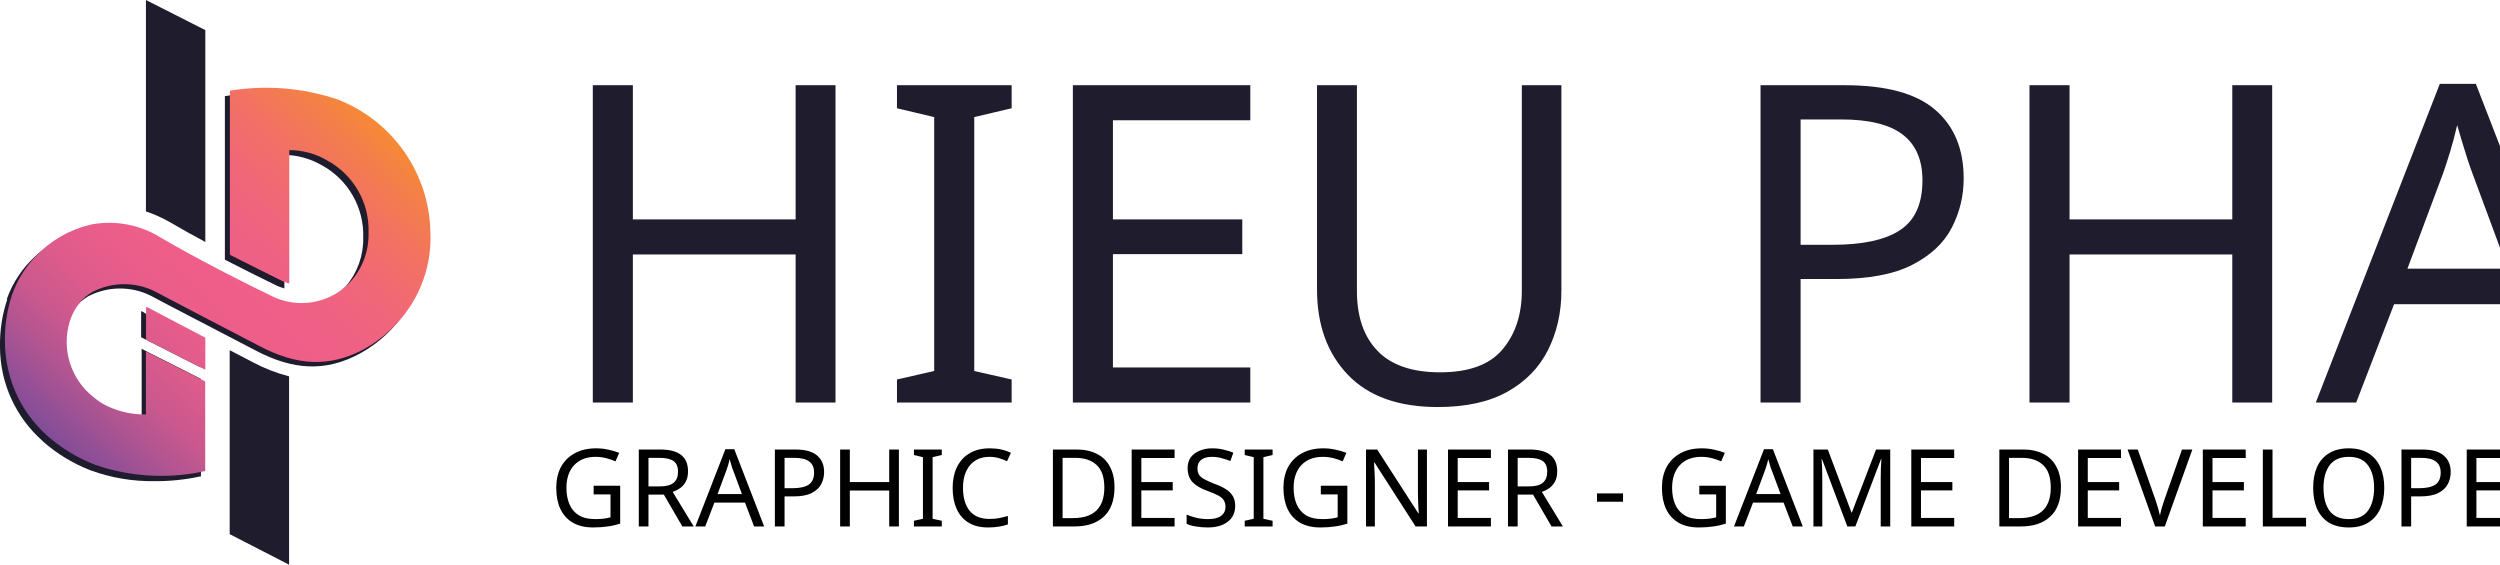
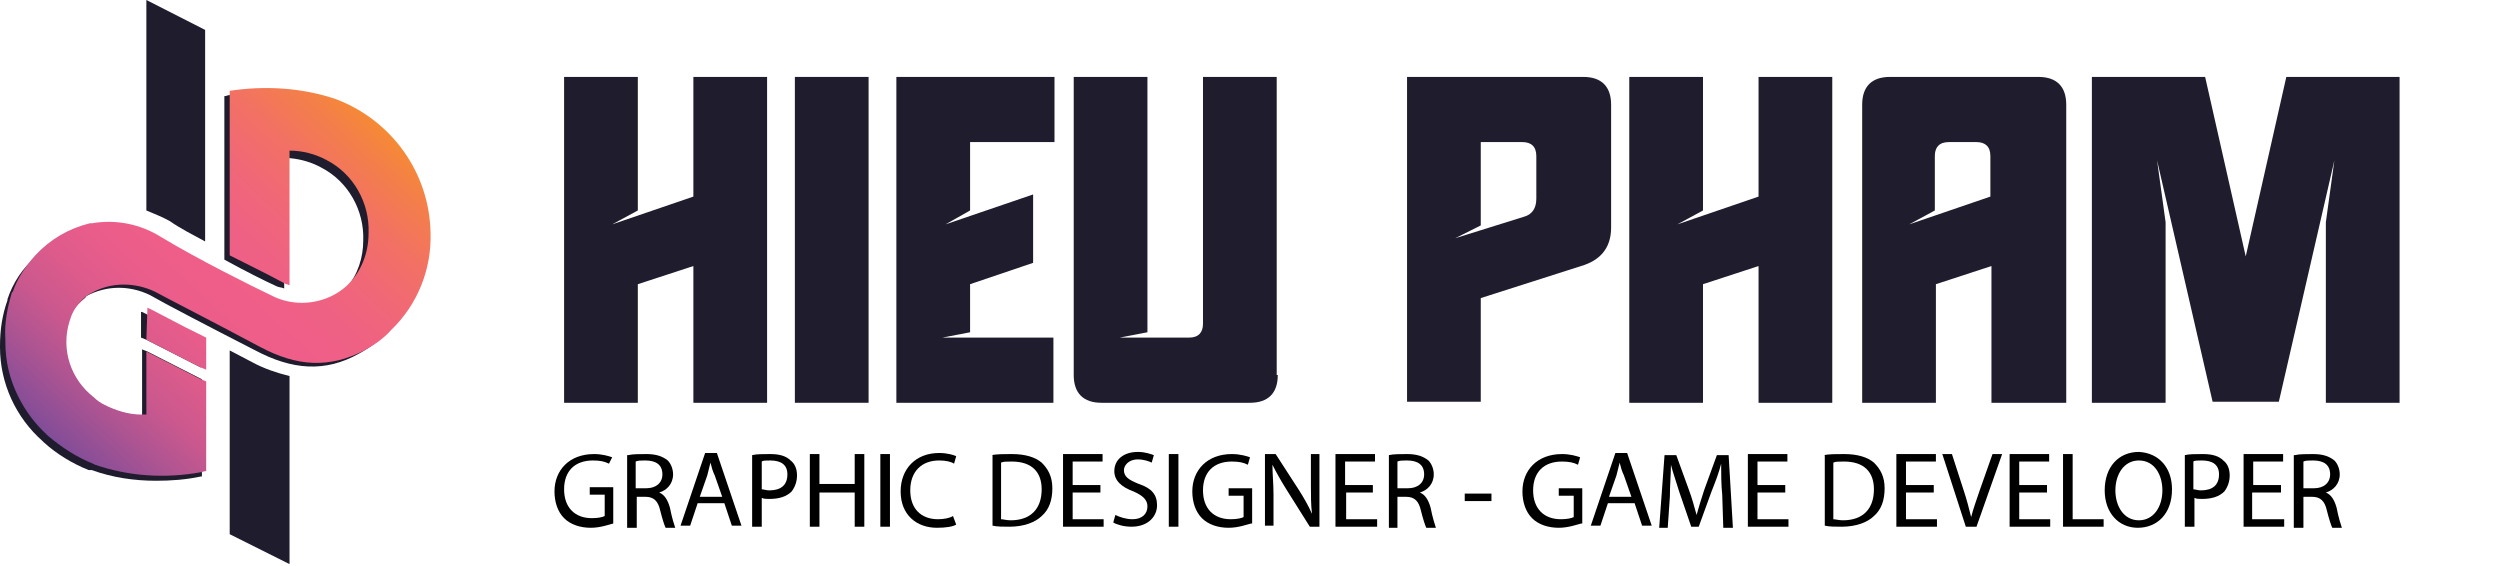
- <svg xmlns="http://www.w3.org/2000/svg" viewBox="0 0 234.02 52.86">
-   <defs>
-     <style>.cls-1{font-size:41.61px;font-family:Galantic-Regular, Galantic;}.cls-1,.cls-2{fill:#1e1c2d;}.cls-3{fill:url(#linear-gradient);}.cls-4{font-size:10.1px;font-family:MyriadPro-Regular, Myriad Pro;}</style>
-     <linearGradient id="linear-gradient" x1="4.37" y1="44.21" x2="36.99" y2="9.15" gradientUnits="userSpaceOnUse">
-       <stop offset="0" stop-color="#65499c" />
-       <stop offset="0.07" stop-color="#884e97" />
-       <stop offset="0.16" stop-color="#ad5492" />
-       <stop offset="0.24" stop-color="#ca588e" />
-       <stop offset="0.33" stop-color="#de5b8b" />
-       <stop offset="0.42" stop-color="#eb5d8a" />
-       <stop offset="0.5" stop-color="#ef5e89" />
-       <stop offset="0.59" stop-color="#ef6085" />
-       <stop offset="0.69" stop-color="#f06778" />
-       <stop offset="0.79" stop-color="#f27164" />
-       <stop offset="0.89" stop-color="#f48047" />
-       <stop offset="0.99" stop-color="#f79422" />
-       <stop offset="1" stop-color="#f7961d" />
-     </linearGradient>
-   </defs>
-   <g id="Layer_2" data-name="Layer 2">
-     <g id="Layer_1-2" data-name="Layer 1">
-       <text class="cls-1" transform="translate(51.46 37.68)">HIEU PHAM</text>
-       <path class="cls-2" d="M19.22,2.82V22.65c-1.14-.61-2.28-1.24-3.33-1.86a12.45,12.45,0,0,0-2.23-1V0h0Z" />
-       <path class="cls-2" d="M13.67,29.38c.95.52,2.86,1.51,5.09,2.68v2.32L13.67,31.8l-.46-.23V29.14l.08,0Z" />
-       <path class="cls-2" d="M39.83,22.24a11.7,11.7,0,0,1-3.17,8.56l0,0a12.08,12.08,0,0,1-3,2.31c-3.24,1.75-6.28,1.5-9.67-.27-4.29-2.24-8.74-4.54-9.88-5.16a6.45,6.45,0,0,0-5.86.06,5,5,0,0,0-.64.46l0,0a5.08,5.08,0,0,0-1.48,2.3,6.56,6.56,0,0,0,2.27,7.11,6,6,0,0,0,1,.69,8.3,8.3,0,0,0,3.86.9V32.65l.46.24,5.09,2.58V44.6h-.08a19.31,19.31,0,0,1-4.22.44,16.77,16.77,0,0,1-6-1l-.18-.07a14.81,14.81,0,0,1-4.22-2.57l-.11-.11h0A11.76,11.76,0,0,1,0,32.5v-.13a13.11,13.11,0,0,1,.66-4.29s0-.11,0-.15A9.93,9.93,0,0,1,3.29,24,10.18,10.18,0,0,1,8,21.51a.67.67,0,0,1,.19-.05,9.11,9.11,0,0,1,6.44,1.25c3.49,2,8.08,4.36,10.62,5.57a6.28,6.28,0,0,0,7.15-1.51l0,0A6.78,6.78,0,0,0,34,22.25a7.44,7.44,0,0,0-3.93-6.81,7.19,7.19,0,0,0-3-.92h-.45V27a5.84,5.84,0,0,1-.67-.24c-1.13-.55-2.92-1.43-4.9-2.45V9a4,4,0,0,1,.46-.07,21,21,0,0,1,9.56.86A13.59,13.59,0,0,1,39.83,22.24Z" />
-       <path class="cls-2" d="M27.06,35.23V52.86L21.5,50V32.78l2.15,1.12A15.36,15.36,0,0,0,27.06,35.23Z" />
-       <path class="cls-3" d="M40.29,21.78a13.59,13.59,0,0,0-8.77-12.5,21,21,0,0,0-10-.79V23.85c2,1,3.77,1.9,4.89,2.45l.22.08a2.41,2.41,0,0,0,.45.16V14.05a7,7,0,0,1,3.49.94,7.41,7.41,0,0,1,3.93,6.8,6.62,6.62,0,0,1-2.1,5l0,0a6.3,6.3,0,0,1-6.7,1.05c-2.53-1.21-7.12-3.53-10.61-5.57A9.11,9.11,0,0,0,8.61,21l-.2.05a10.2,10.2,0,0,0-5.12,3,9.88,9.88,0,0,0-2.12,3.43l-.06.15a13.39,13.39,0,0,0-.65,4.29V32a12.08,12.08,0,0,0,1.19,5.13,11.83,11.83,0,0,0,2.73,3.62h0l.12.11a14.59,14.59,0,0,0,4.22,2.57l.18.08a19,19,0,0,0,9.85.68l.37-.08h.09V35.7l-.46-.23-5.09-2.58v5.9h-.46a8.18,8.18,0,0,1-3.41-.9,6.42,6.42,0,0,1-1-.69,6.56,6.56,0,0,1-2.26-7.11,5.31,5.31,0,0,1,1-1.84l0,0a4.31,4.31,0,0,1,1.1-.91,6.45,6.45,0,0,1,5.86-.07c1.14.62,5.59,2.93,9.87,5.16,3.39,1.77,6.44,2,9.68.27a11.45,11.45,0,0,0,2.53-1.85l0,0A11.71,11.71,0,0,0,40.29,21.78Zm-26.54,7-.08-.05V31.8l5.09,2.58.46.23v-3C16.63,30.25,14.5,29.14,13.75,28.73Z" />
-       <text class="cls-4" transform="translate(51.46 49.28)">GRAPHIC DESIGNER - GAME DEVELOPER</text>
+ <svg xmlns="http://www.w3.org/2000/svg" version="1.1" id="Layer_1" x="0px" y="0px" viewBox="0 0 234 52.9" style="enable-background:new 0 0 234 52.9;" xml:space="preserve">
+   <style type="text/css">
+ 	.st0{enable-background:new    ;}
+ 	.st1{fill:#1E1C2D;}
+ 	.st2{fill:url(#SVGID_1_);}
+ </style>
+   <g id="Layer_2_1_">
+     <g id="Layer_1-2">
+       <g class="st0">
+         <path class="st1" d="M64.9,24.9l-5.2,1.7v11.1h-6.9V7.2h6.9v12.5L57.3,21l7.6-2.6V7.2h6.9v30.5h-6.9V24.9z" />
+         <path class="st1" d="M74.4,37.7V7.2h6.9v30.5H74.4z" />
+         <path class="st1" d="M90.8,26.6v4.5l-2.6,0.5h10.4v6.1H83.9V7.2h14.8v6.1h-7.9v6.4L88.5,21l8.2-2.8v6.4L90.8,26.6z" />
+         <path class="st1" d="M119.6,35.1c0,1.7-0.9,2.6-2.6,2.6h-13.9c-1.7,0-2.6-0.9-2.6-2.6V7.2h6.9v23.9l-2.6,0.5h6.5     c0.9,0,1.3-0.5,1.3-1.3V7.2h6.9V35.1z" />
+         <path class="st1" d="M138.6,27.9v9.7h-6.9V7.2h16.5c1.7,0,2.6,0.9,2.6,2.6v11.5c0,1.7-0.8,2.9-2.5,3.5L138.6,27.9z M138.6,13.3     v7.8l-2.4,1.2l6.4-2c0.8-0.2,1.2-0.8,1.2-1.7v-4c0-0.9-0.5-1.3-1.3-1.3H138.6z" />
+         <path class="st1" d="M164.6,24.9l-5.2,1.7v11.1h-6.9V7.2h6.9v12.5L157,21l7.6-2.6V7.2h6.9v30.5h-6.9V24.9z" />
+         <path class="st1" d="M193.3,37.7h-6.9V24.9l-5.2,1.7v11.1h-6.9V9.8c0-1.7,0.9-2.6,2.6-2.6h13.9c1.7,0,2.6,0.9,2.6,2.6V37.7z      M181.1,19.7l-2.4,1.3l7.6-2.6v-3.8c0-0.9-0.5-1.3-1.3-1.3h-2.6c-0.9,0-1.3,0.5-1.3,1.3V19.7z" />
+         <path class="st1" d="M210.2,24l3.8-16.8h10.6v30.5h-6.9V20.8l0.8-5.8l-5.2,22.6h-6.2L201.9,15l0.8,5.8v16.9h-6.9V7.2h10.6     L210.2,24z" />
+       </g>
+       <path class="st1" d="M19.2,2.8v19.8c-1.1-0.6-2.3-1.2-3.3-1.9c-0.7-0.4-1.5-0.7-2.2-1V0l0,0L19.2,2.8z" />
+       <path class="st1" d="M13.7,29.4c0.9,0.5,2.9,1.5,5.1,2.7v2.3l-5.1-2.6l-0.5-0.2v-2.4h0.1L13.7,29.4z" />
+       <path class="st1" d="M39.8,22.2c0.1,3.2-1,6.3-3.2,8.6l0,0c-0.9,0.9-1.9,1.7-3,2.3c-3.2,1.8-6.3,1.5-9.7-0.3    c-4.3-2.2-8.7-4.5-9.9-5.2c-1.9-0.9-4-0.9-5.9,0.1C8,27.9,7.8,28,7.6,28.2l0,0c-0.7,0.6-1.2,1.4-1.5,2.3c-0.8,2.6,0.1,5.4,2.3,7.1    c0.3,0.3,0.6,0.5,1,0.7c1.2,0.6,2.5,0.9,3.9,0.9v-6.5l0.5,0.2l5.1,2.6v9.1h-0.1c-1.4,0.3-2.8,0.4-4.2,0.4c-2,0-4.1-0.3-6-1L8.3,44    c-1.5-0.6-3-1.5-4.2-2.6L4,41.3l0,0c-2.5-2.2-4-5.4-4-8.8v-0.1c0-1.5,0.2-2.9,0.7-4.3c0,0,0-0.1,0-0.1c0.5-1.5,1.4-2.9,2.6-3.9    c1.3-1.2,2.9-2.1,4.7-2.5c0.1,0,0.1,0,0.2,0c2.2-0.4,4.5,0,6.4,1.3c3.5,2,8.1,4.4,10.6,5.6c2.5,1.1,5.3,0.5,7.2-1.5l0,0    c1.1-1.3,1.6-2.9,1.6-4.5c0.1-2.8-1.4-5.5-3.9-6.8c-0.9-0.5-1.9-0.8-3-0.9h-0.5V27c-0.2-0.1-0.5-0.1-0.7-0.2    c-1.1-0.5-2.9-1.4-4.9-2.5V9c0.2,0,0.3-0.1,0.5-0.1c3.2-0.5,6.5-0.2,9.6,0.9C36.3,11.8,39.7,16.7,39.8,22.2z" />
+       <path class="st1" d="M27.1,35.2v17.6L21.5,50V32.8l2.1,1.1C24.7,34.5,25.9,34.9,27.1,35.2z" />
+       <linearGradient id="SVGID_1_" gradientUnits="userSpaceOnUse" x1="4.363" y1="10.348" x2="36.983" y2="45.408" gradientTransform="matrix(1 0 0 -1 0 54.5512)">
+         <stop offset="0" style="stop-color:#65499C" />
+         <stop offset="7.000000e-02" style="stop-color:#884E97" />
+         <stop offset="0.16" style="stop-color:#AD5492" />
+         <stop offset="0.24" style="stop-color:#CA588E" />
+         <stop offset="0.33" style="stop-color:#DE5B8B" />
+         <stop offset="0.42" style="stop-color:#EB5D8A" />
+         <stop offset="0.5" style="stop-color:#EF5E89" />
+         <stop offset="0.59" style="stop-color:#EF6085" />
+         <stop offset="0.69" style="stop-color:#F06778" />
+         <stop offset="0.79" style="stop-color:#F27164" />
+         <stop offset="0.89" style="stop-color:#F48047" />
+         <stop offset="0.99" style="stop-color:#F79422" />
+         <stop offset="1" style="stop-color:#F7961D" />
+       </linearGradient>
+       <path class="st2" d="M40.3,21.8c-0.1-5.6-3.6-10.5-8.8-12.5c-3.2-1.1-6.7-1.3-10-0.8v15.4c2,1,3.8,1.9,4.9,2.5l0.2,0.1    c0.1,0.1,0.3,0.1,0.5,0.2V14.1c1.2,0,2.4,0.3,3.5,0.9c2.5,1.3,4,4,3.9,6.8c0,1.9-0.7,3.7-2.1,5l0,0c-1.8,1.6-4.5,2-6.7,1    c-2.5-1.2-7.1-3.5-10.6-5.6c-1.9-1.2-4.2-1.7-6.5-1.3l-0.2,0c-2,0.5-3.7,1.5-5.1,3c-0.9,1-1.7,2.2-2.1,3.4l-0.1,0.1    c-0.4,1.4-0.7,2.8-0.6,4.3V32c0,1.8,0.4,3.5,1.2,5.1c0.7,1.4,1.6,2.6,2.7,3.6l0,0l0.1,0.1c1.3,1.1,2.7,2,4.2,2.6l0.2,0.1    c3.2,1.1,6.6,1.3,9.9,0.7l0.4-0.1h0.1v-8.4l-0.5-0.2l-5.1-2.6v5.9h-0.5c-1.2,0-2.4-0.4-3.4-0.9c-0.4-0.2-0.7-0.4-1-0.7    c-2.2-1.7-3.1-4.5-2.3-7.1c0.2-0.7,0.5-1.3,1-1.8l0,0c0.3-0.4,0.7-0.7,1.1-0.9c1.8-1,4-1,5.9-0.1c1.1,0.6,5.6,2.9,9.9,5.2    c3.4,1.8,6.4,2,9.7,0.3c0.9-0.5,1.8-1.1,2.5-1.9l0,0C39.1,28.5,40.4,25.2,40.3,21.8z M13.8,28.8L13.8,28.8l-0.1,3l5.1,2.6l0.5,0.2    v-3C16.6,30.3,14.5,29.1,13.8,28.8L13.8,28.8z" />
+       <g class="st0">
+         <path d="M57.4,49c-0.4,0.1-1.2,0.4-2.1,0.4c-1,0-1.9-0.3-2.5-0.9c-0.6-0.6-0.9-1.5-0.9-2.5c0-2,1.4-3.5,3.7-3.5     c0.8,0,1.4,0.2,1.7,0.3L57,43.4c-0.4-0.2-0.8-0.3-1.5-0.3c-1.7,0-2.7,1-2.7,2.7c0,1.7,1,2.7,2.6,2.7c0.6,0,1-0.1,1.2-0.2v-2h-1.4     v-0.7h2.2V49z" />
+         <path d="M58.8,42.6c0.4-0.1,1.1-0.1,1.7-0.1c0.9,0,1.5,0.2,2,0.6c0.3,0.3,0.5,0.8,0.5,1.3c0,0.9-0.6,1.5-1.3,1.7v0     c0.5,0.2,0.8,0.7,1,1.4c0.2,1,0.4,1.6,0.5,1.9h-0.9c-0.1-0.2-0.3-0.8-0.5-1.6c-0.2-0.9-0.6-1.3-1.4-1.3h-0.8v2.9h-0.9V42.6z      M59.6,45.7h0.9c0.9,0,1.5-0.5,1.5-1.3c0-0.9-0.6-1.3-1.6-1.3c-0.4,0-0.7,0-0.9,0.1V45.7z" />
+         <path d="M65.3,47.1l-0.7,2.1h-0.9l2.3-6.8h1.1l2.3,6.8h-0.9l-0.7-2.1H65.3z M67.6,46.5l-0.7-2c-0.2-0.4-0.3-0.8-0.4-1.2h0     c-0.1,0.4-0.2,0.8-0.3,1.2l-0.7,2H67.6z" />
+         <path d="M70.4,42.6c0.4-0.1,1-0.1,1.7-0.1c0.9,0,1.5,0.2,1.9,0.6c0.4,0.3,0.6,0.8,0.6,1.4c0,0.6-0.2,1.1-0.5,1.5     c-0.5,0.5-1.2,0.7-2.1,0.7c-0.3,0-0.5,0-0.7-0.1v2.7h-0.9V42.6z M71.3,45.8c0.2,0,0.4,0.1,0.7,0.1c1.1,0,1.7-0.5,1.7-1.5     c0-0.9-0.6-1.3-1.6-1.3c-0.4,0-0.7,0-0.8,0.1V45.8z" />
+         <path d="M76.7,42.5v2.8H80v-2.8h0.9v6.8H80v-3.2h-3.3v3.2h-0.9v-6.8H76.7z" />
+         <path d="M83.3,42.5v6.8h-0.9v-6.8H83.3z" />
+         <path d="M89.5,49.1c-0.3,0.2-1,0.3-1.8,0.3c-1.9,0-3.4-1.2-3.4-3.4c0-2.1,1.4-3.6,3.6-3.6c0.8,0,1.4,0.2,1.6,0.3l-0.2,0.7     c-0.3-0.2-0.8-0.3-1.4-0.3c-1.6,0-2.7,1-2.7,2.8c0,1.7,1,2.7,2.6,2.7c0.5,0,1.1-0.1,1.4-0.3L89.5,49.1z" />
+         <path d="M92.8,42.6c0.5-0.1,1.2-0.1,1.9-0.1c1.3,0,2.2,0.3,2.8,0.8c0.6,0.6,1,1.3,1,2.4c0,1.1-0.3,2-1,2.6c-0.6,0.6-1.7,1-3,1     c-0.6,0-1.2,0-1.6-0.1V42.6z M93.7,48.6c0.2,0,0.5,0.1,0.9,0.1c1.9,0,2.9-1.1,2.9-2.9c0-1.6-0.9-2.6-2.8-2.6c-0.5,0-0.8,0-1,0.1     V48.6z" />
+         <path d="M103,46.1h-2.6v2.5h2.9v0.7h-3.8v-6.8h3.7v0.7h-2.8v2.2h2.6V46.1z" />
+         <path d="M104.4,48.2c0.4,0.2,1,0.4,1.6,0.4c0.9,0,1.4-0.5,1.4-1.2c0-0.6-0.4-1-1.3-1.4c-1.1-0.4-1.8-1-1.8-1.9     c0-1.1,0.9-1.8,2.2-1.8c0.7,0,1.2,0.2,1.5,0.3l-0.2,0.7c-0.2-0.1-0.7-0.3-1.3-0.3c-0.9,0-1.3,0.6-1.3,1c0,0.6,0.4,0.9,1.4,1.3     c1.2,0.4,1.7,1,1.7,2c0,1-0.8,2-2.4,2c-0.7,0-1.4-0.2-1.7-0.4L104.4,48.2z" />
+         <path d="M110.3,42.5v6.8h-0.9v-6.8H110.3z" />
+         <path d="M117.1,49c-0.4,0.1-1.2,0.4-2.1,0.4c-1,0-1.9-0.3-2.5-0.9c-0.6-0.6-0.9-1.5-0.9-2.5c0-2,1.4-3.5,3.7-3.5     c0.8,0,1.4,0.2,1.7,0.3l-0.2,0.7c-0.4-0.2-0.8-0.3-1.5-0.3c-1.7,0-2.7,1-2.7,2.7c0,1.7,1,2.7,2.6,2.7c0.6,0,1-0.1,1.2-0.2v-2     h-1.4v-0.7h2.2V49z" />
+         <path d="M118.4,49.3v-6.8h1l2.2,3.4c0.5,0.8,0.9,1.5,1.2,2.2l0,0c-0.1-0.9-0.1-1.7-0.1-2.8v-2.8h0.8v6.8h-0.9l-2.2-3.5     c-0.5-0.8-0.9-1.5-1.3-2.3l0,0c0,0.9,0.1,1.7,0.1,2.8v2.9H118.4z" />
+         <path d="M128.6,46.1h-2.6v2.5h2.9v0.7H125v-6.8h3.7v0.7h-2.8v2.2h2.6V46.1z" />
+         <path d="M130,42.6c0.4-0.1,1.1-0.1,1.7-0.1c0.9,0,1.5,0.2,2,0.6c0.3,0.3,0.5,0.8,0.5,1.3c0,0.9-0.6,1.5-1.3,1.7v0     c0.5,0.2,0.8,0.7,1,1.4c0.2,1,0.4,1.6,0.5,1.9h-0.9c-0.1-0.2-0.3-0.8-0.5-1.6c-0.2-0.9-0.6-1.3-1.4-1.3h-0.8v2.9H130V42.6z      M130.9,45.7h0.9c0.9,0,1.5-0.5,1.5-1.3c0-0.9-0.6-1.3-1.6-1.3c-0.4,0-0.7,0-0.9,0.1V45.7z" />
+         <path d="M139.6,46.2v0.7h-2.5v-0.7H139.6z" />
+         <path d="M148,49c-0.4,0.1-1.2,0.4-2.1,0.4c-1,0-1.9-0.3-2.5-0.9c-0.6-0.6-0.9-1.5-0.9-2.5c0-2,1.4-3.5,3.7-3.5     c0.8,0,1.4,0.2,1.7,0.3l-0.2,0.7c-0.4-0.2-0.8-0.3-1.5-0.3c-1.7,0-2.7,1-2.7,2.7c0,1.7,1,2.7,2.6,2.7c0.6,0,1-0.1,1.2-0.2v-2     h-1.4v-0.7h2.2V49z" />
+         <path d="M150.5,47.1l-0.7,2.1h-0.9l2.3-6.8h1.1l2.3,6.8h-0.9l-0.7-2.1H150.5z M152.7,46.5l-0.7-2c-0.2-0.4-0.3-0.8-0.4-1.2h0     c-0.1,0.4-0.2,0.8-0.3,1.2l-0.7,2H152.7z" />
+         <path d="M161.2,46.3c-0.1-0.9-0.1-2.1-0.1-2.9h0c-0.2,0.8-0.5,1.6-0.9,2.6l-1.2,3.3h-0.7l-1.1-3.2c-0.3-1-0.6-1.8-0.8-2.6h0     c0,0.8-0.1,2-0.1,3l-0.2,2.9h-0.8l0.5-6.8h1.1l1.2,3.3c0.3,0.8,0.5,1.6,0.7,2.3h0c0.2-0.7,0.4-1.4,0.7-2.3l1.2-3.3h1.1l0.4,6.8     h-0.9L161.2,46.3z" />
+         <path d="M167.1,46.1h-2.6v2.5h2.9v0.7h-3.8v-6.8h3.7v0.7h-2.8v2.2h2.6V46.1z" />
+         <path d="M170.7,42.6c0.5-0.1,1.2-0.1,1.9-0.1c1.3,0,2.2,0.3,2.8,0.8c0.6,0.6,1,1.3,1,2.4c0,1.1-0.3,2-1,2.6c-0.6,0.6-1.7,1-3,1     c-0.6,0-1.2,0-1.6-0.1V42.6z M171.6,48.6c0.2,0,0.5,0.1,0.9,0.1c1.9,0,2.9-1.1,2.9-2.9c0-1.6-0.9-2.6-2.8-2.6c-0.5,0-0.8,0-1,0.1     V48.6z" />
+         <path d="M181,46.1h-2.6v2.5h2.9v0.7h-3.8v-6.8h3.7v0.7h-2.8v2.2h2.6V46.1z" />
+         <path d="M184,49.3l-2.2-6.8h0.9l1.1,3.4c0.3,0.9,0.5,1.7,0.7,2.5h0c0.2-0.8,0.5-1.6,0.8-2.5l1.2-3.4h0.9l-2.4,6.8H184z" />
+         <path d="M191.7,46.1H189v2.5h2.9v0.7h-3.8v-6.8h3.7v0.7H189v2.2h2.6V46.1z" />
+         <path d="M193.1,42.5h0.9v6.1h2.9v0.7h-3.8V42.5z" />
+         <path d="M203.3,45.8c0,2.3-1.4,3.6-3.2,3.6c-1.8,0-3.1-1.4-3.1-3.5c0-2.2,1.3-3.6,3.2-3.6C202.1,42.4,203.3,43.8,203.3,45.8z      M198,45.9c0,1.5,0.8,2.8,2.2,2.8c1.4,0,2.2-1.3,2.2-2.8c0-1.4-0.7-2.8-2.2-2.8C198.8,43.1,198,44.4,198,45.9z" />
+         <path d="M204.5,42.6c0.4-0.1,1-0.1,1.7-0.1c0.9,0,1.5,0.2,1.9,0.6c0.4,0.3,0.6,0.8,0.6,1.4c0,0.6-0.2,1.1-0.5,1.5     c-0.5,0.5-1.2,0.7-2.1,0.7c-0.3,0-0.5,0-0.7-0.1v2.7h-0.9V42.6z M205.3,45.8c0.2,0,0.4,0.1,0.7,0.1c1.1,0,1.7-0.5,1.7-1.5     c0-0.9-0.6-1.3-1.6-1.3c-0.4,0-0.7,0-0.8,0.1V45.8z" />
+         <path d="M213.4,46.1h-2.6v2.5h3v0.7h-3.8v-6.8h3.7v0.7h-2.8v2.2h2.6V46.1z" />
+         <path d="M214.8,42.6c0.4-0.1,1.1-0.1,1.7-0.1c0.9,0,1.5,0.2,2,0.6c0.3,0.3,0.5,0.8,0.5,1.3c0,0.9-0.6,1.5-1.3,1.7v0     c0.5,0.2,0.8,0.7,1,1.4c0.2,1,0.4,1.6,0.5,1.9h-0.9c-0.1-0.2-0.3-0.8-0.5-1.6c-0.2-0.9-0.6-1.3-1.4-1.3h-0.8v2.9h-0.9V42.6z      M215.7,45.7h0.9c0.9,0,1.5-0.5,1.5-1.3c0-0.9-0.6-1.3-1.6-1.3c-0.4,0-0.7,0-0.9,0.1V45.7z" />
+       </g>
    </g>
  </g>
</svg>
